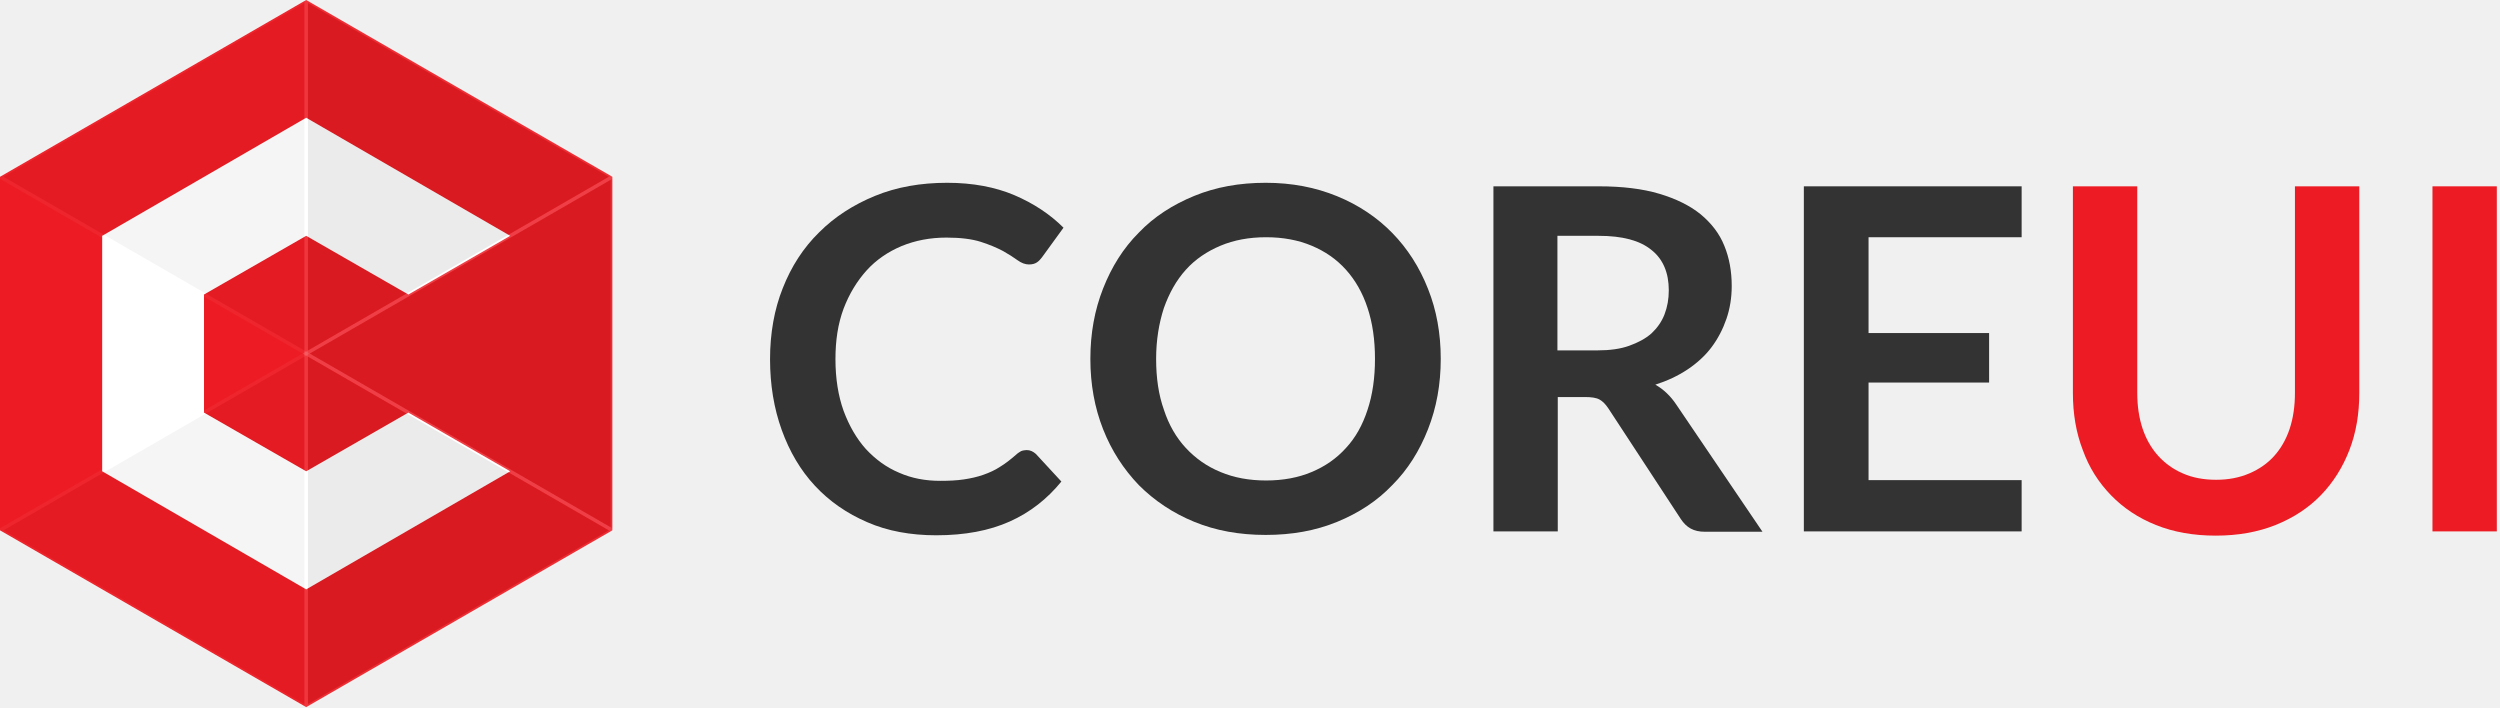
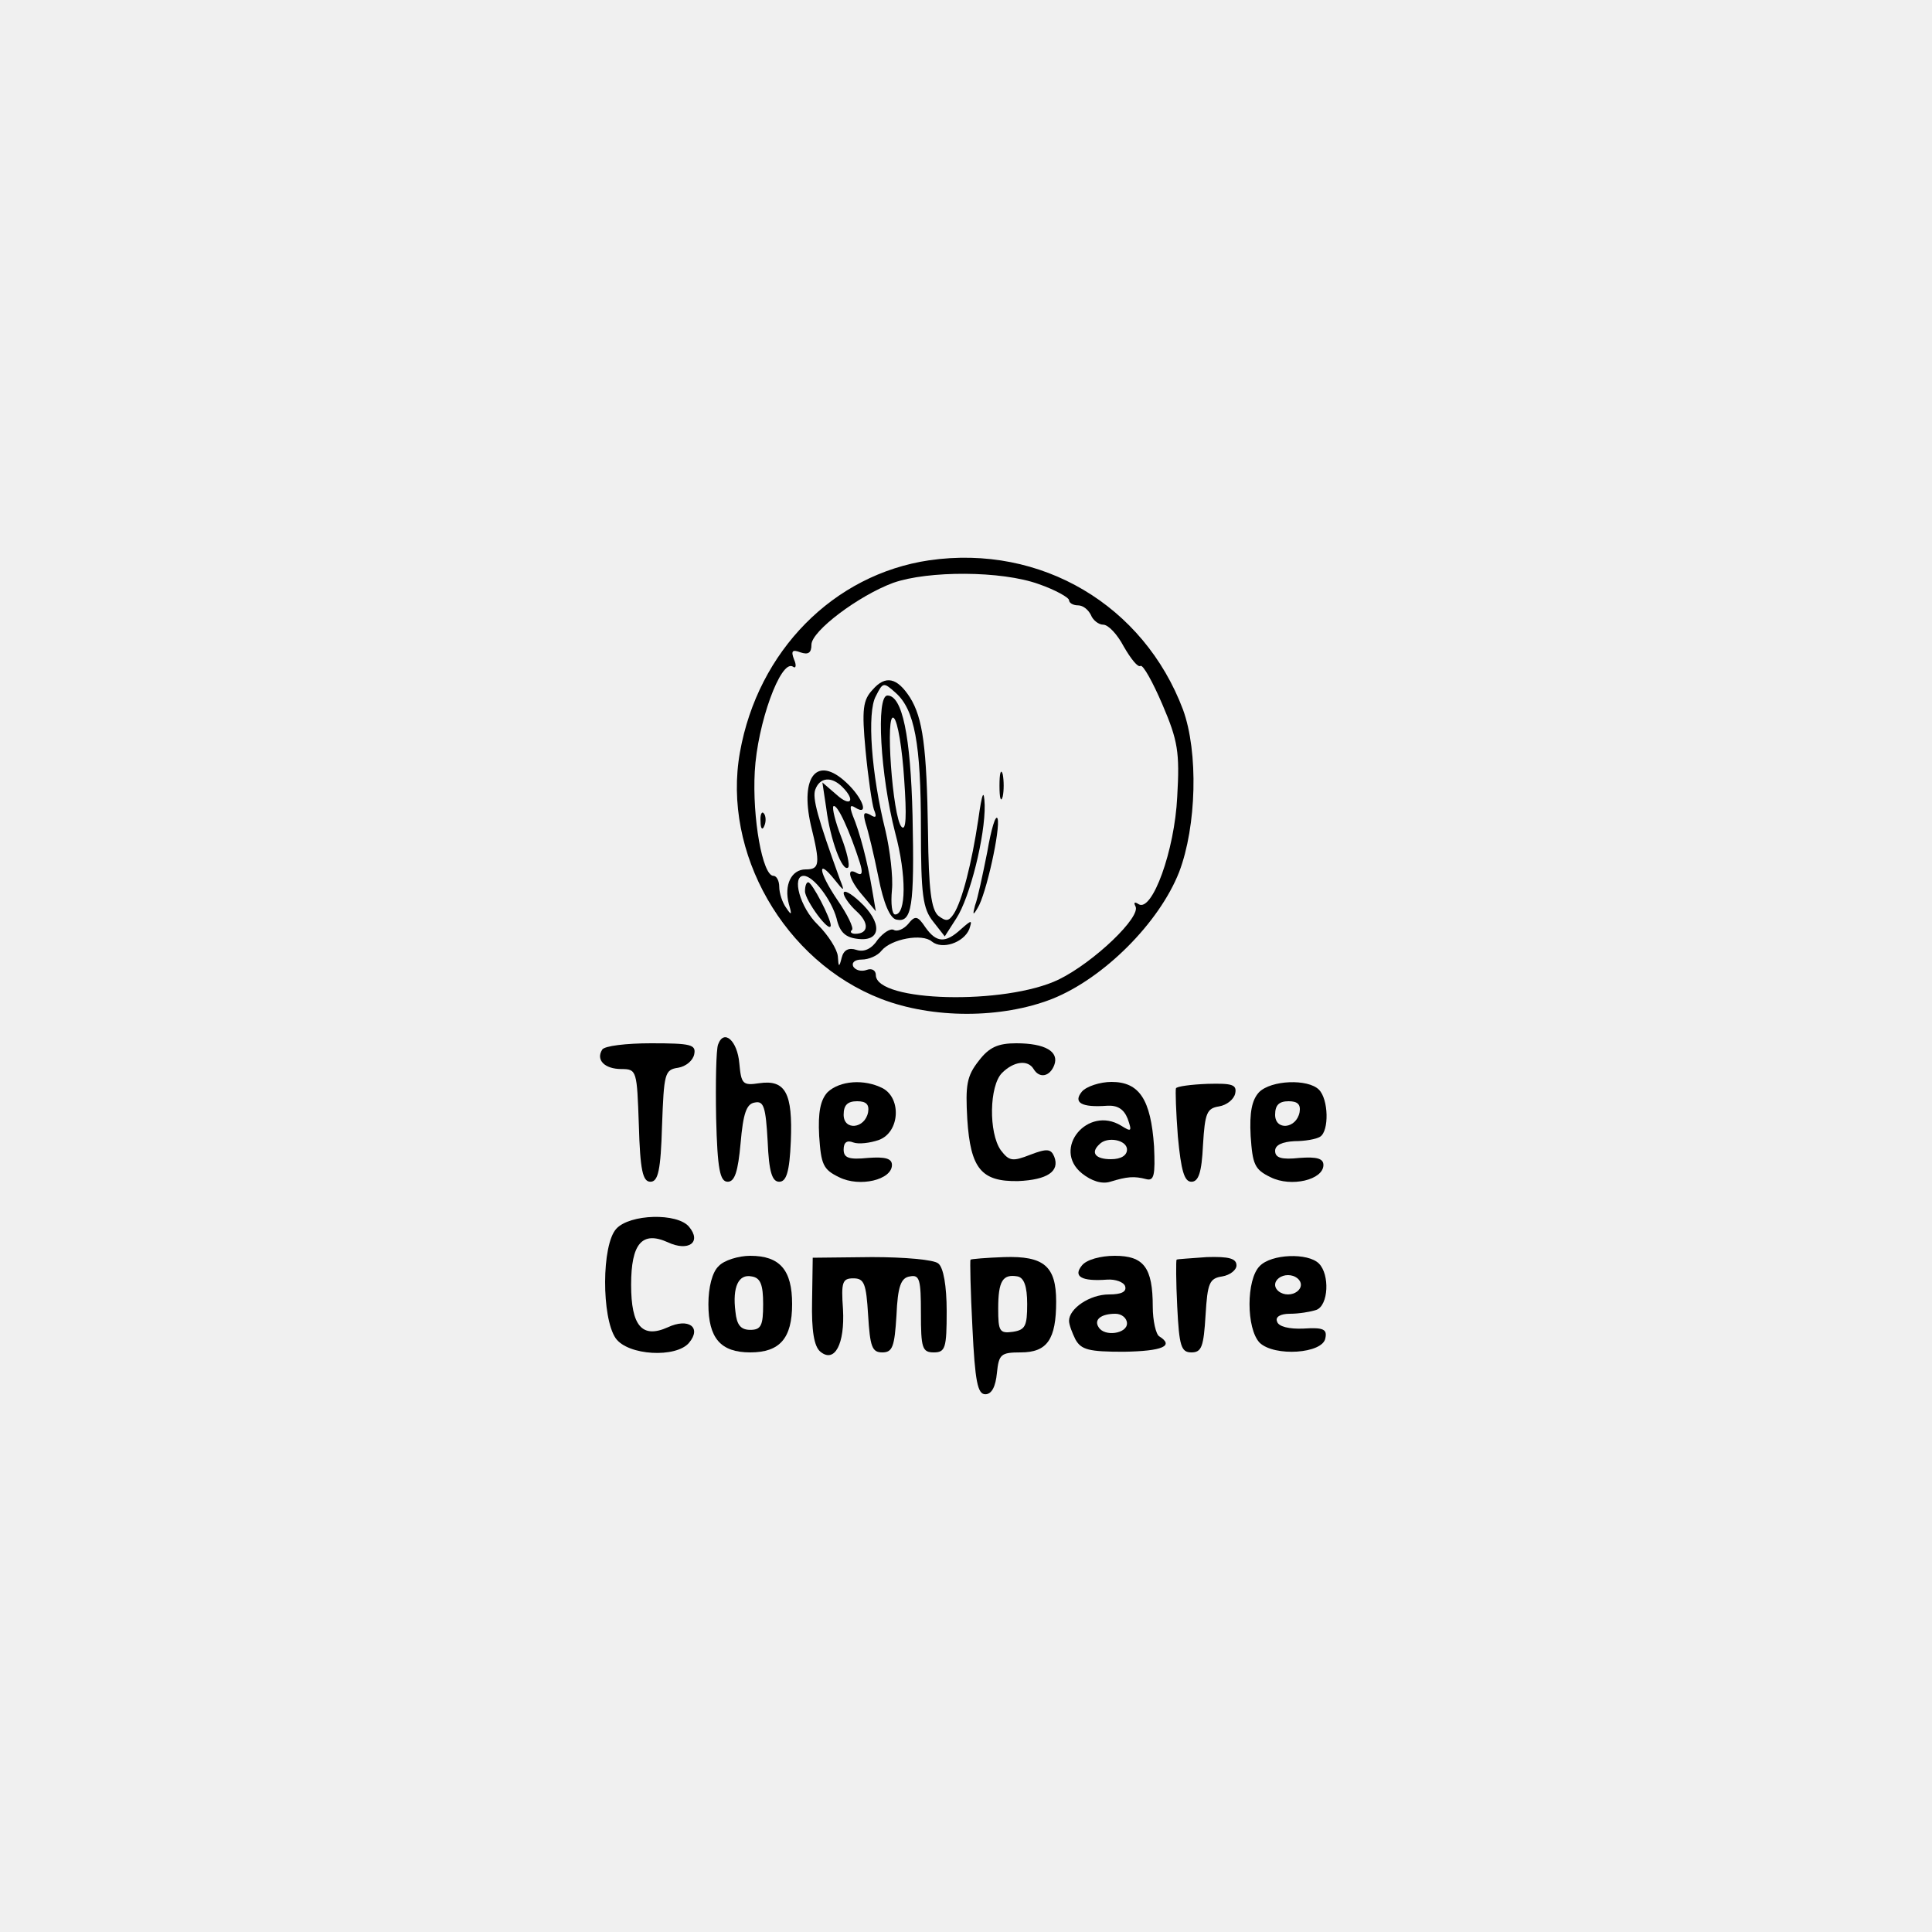
- <svg xmlns="http://www.w3.org/2000/svg" version="1.1" id="Warstwa_1" x="0px" y="0px" width="707.1px" height="200px" viewBox="0 0 707.1 200" enable-background="new 0 0 707.1 200" xml:space="preserve">
-   <polygon fill="#ED1C24" points="0,150 0,50 86.6,0 173.2,50 173.2,150 86.6,200 " />
-   <polygon fill="#FFFFFF" points="86.6,133.3 57.7,116.7 57.7,83.3 86.6,66.7 115.5,83.3 144.3,66.7 86.6,33.3 28.9,66.7 28.9,133.3   86.6,166.7 144.3,133.3 115.5,116.7 " />
-   <polygon opacity="0.04" stroke="#FFFFFF" stroke-miterlimit="10" enable-background="new    " points="0,50 86.6,100 86.6,0 " />
-   <polygon opacity="0.04" stroke="#FFFFFF" stroke-miterlimit="10" enable-background="new    " points="0,150 86.6,200 86.6,100 " />
-   <polygon opacity="0.08" stroke="#FFFFFF" stroke-miterlimit="10" enable-background="new    " points="86.6,100 173.2,150 173.2,50   " />
-   <polygon fill-opacity="0" points="86.6,100 0,50 0,150 " />
-   <polygon opacity="0.08" stroke="#FFFFFF" stroke-miterlimit="10" enable-background="new    " points="173.2,150 86.6,100 86.6,200   " />
-   <polygon opacity="0.08" stroke="#FFFFFF" stroke-miterlimit="10" enable-background="new    " points="173.2,50 86.6,0 86.6,100 " />
-   <g>
-     <path fill="#333333" d="M290.4,127.3c1,0,1.8,0.4,2.6,1.1l7.2,7.8c-4,4.9-8.8,8.7-14.6,11.3c-5.8,2.6-12.7,3.9-20.8,3.9   c-7.2,0-13.8-1.2-19.5-3.7c-5.8-2.5-10.7-5.9-14.8-10.3c-4.1-4.4-7.2-9.7-9.4-15.8c-2.2-6.1-3.3-12.8-3.3-20   c0-7.3,1.2-14.1,3.6-20.1c2.4-6.1,5.8-11.4,10.3-15.8c4.4-4.4,9.7-7.8,15.8-10.3s12.9-3.7,20.4-3.7c7.2,0,13.6,1.2,19,3.5   s10.1,5.4,13.9,9.2l-6.1,8.4c-0.4,0.5-0.8,1-1.4,1.4s-1.3,0.6-2.3,0.6s-2.1-0.4-3.2-1.2s-2.5-1.7-4.1-2.6c-1.7-0.9-3.8-1.8-6.3-2.6   c-2.5-0.8-5.8-1.2-9.7-1.2c-4.6,0-8.8,0.8-12.7,2.4c-3.8,1.6-7.2,3.9-9.9,6.9s-4.9,6.6-6.5,10.8c-1.6,4.3-2.3,9-2.3,14.3   c0,5.5,0.8,10.4,2.3,14.6c1.6,4.3,3.7,7.9,6.3,10.8c2.7,2.9,5.8,5.2,9.4,6.7c3.6,1.6,7.5,2.3,11.6,2.3c2.5,0,4.7-0.1,6.7-0.4   c2-0.3,3.8-0.7,5.5-1.3s3.3-1.3,4.8-2.3c1.5-0.9,3-2.1,4.5-3.4c0.4-0.4,0.9-0.7,1.4-1C289.3,127.4,289.9,127.3,290.4,127.3z" />
-     <path fill="#333333" d="M407.5,101.5c0,7.2-1.2,13.8-3.6,19.9s-5.7,11.4-10.1,15.8c-4.3,4.5-9.5,7.9-15.6,10.4s-12.8,3.7-20.2,3.7   c-7.4,0-14.1-1.2-20.2-3.7s-11.3-6-15.7-10.4c-4.3-4.5-7.7-9.7-10.1-15.8c-2.4-6.1-3.6-12.7-3.6-19.9c0-7.2,1.2-13.8,3.6-19.9   s5.7-11.4,10.1-15.8c4.3-4.5,9.6-7.9,15.7-10.4s12.8-3.7,20.2-3.7c7.4,0,14.1,1.3,20.2,3.8s11.3,6,15.6,10.4   c4.3,4.4,7.7,9.7,10.1,15.8C406.3,87.7,407.5,94.3,407.5,101.5z M388.9,101.5c0-5.4-0.7-10.2-2.1-14.4c-1.4-4.3-3.5-7.9-6.1-10.8   c-2.7-3-5.9-5.2-9.7-6.8c-3.8-1.6-8.1-2.4-12.9-2.4s-9.1,0.8-12.9,2.4s-7.1,3.8-9.8,6.8c-2.7,3-4.7,6.6-6.2,10.8   c-1.4,4.3-2.2,9.1-2.2,14.4c0,5.4,0.7,10.2,2.2,14.4c1.4,4.3,3.5,7.9,6.2,10.8s5.9,5.2,9.8,6.8c3.8,1.6,8.1,2.4,12.9,2.4   s9.1-0.8,12.9-2.4c3.8-1.6,7-3.8,9.7-6.8c2.7-2.9,4.7-6.5,6.1-10.8C388.2,111.7,388.9,106.9,388.9,101.5z" />
-     <path fill="#333333" d="M440.6,112.2v38.1h-18.2V52.7h29.8c6.7,0,12.4,0.7,17.1,2.1c4.7,1.4,8.6,3.3,11.7,5.8   c3,2.5,5.3,5.4,6.7,8.9c1.4,3.4,2.1,7.2,2.1,11.4c0,3.3-0.5,6.4-1.5,9.3s-2.4,5.6-4.2,8c-1.8,2.4-4.1,4.5-6.8,6.3   c-2.7,1.8-5.7,3.2-9.1,4.3c2.3,1.3,4.3,3.2,5.9,5.6l24.4,36h-16.3c-1.6,0-2.9-0.3-4-0.9c-1.1-0.6-2-1.5-2.8-2.7l-20.5-31.3   c-0.8-1.2-1.6-2-2.5-2.5s-2.3-0.7-4.1-0.7h-7.7V112.2z M440.6,99.1h11.3c3.4,0,6.4-0.4,8.9-1.3s4.6-2,6.3-3.5   c1.6-1.5,2.9-3.3,3.7-5.4c0.8-2.1,1.2-4.3,1.2-6.8c0-4.9-1.6-8.8-4.9-11.4c-3.3-2.7-8.2-4-15-4h-11.6v32.4H440.6z" />
-     <path fill="#333333" d="M571.8,52.7v14.4h-43.3v27.1h34.1v14h-34.1v27.6h43.3v14.5h-61.6V52.7H571.8z" />
-     <path fill="#ED1C24" d="M626.8,135.7c3.5,0,6.6-0.6,9.4-1.8c2.8-1.2,5.1-2.8,7-4.9c1.9-2.1,3.4-4.7,4.4-7.7s1.5-6.4,1.5-10.1V52.7   h18.2v58.5c0,5.8-0.9,11.2-2.8,16.1c-1.9,4.9-4.6,9.2-8.1,12.8c-3.5,3.6-7.8,6.4-12.8,8.4s-10.6,3-16.9,3s-11.9-1-16.9-3   s-9.2-4.8-12.7-8.4c-3.5-3.6-6.2-7.8-8-12.8c-1.9-4.9-2.8-10.3-2.8-16.1V52.7h18.2v58.4c0,3.7,0.5,7.1,1.5,10.1s2.5,5.6,4.4,7.7   s4.2,3.8,7,5C620.1,135.1,623.3,135.7,626.8,135.7z" />
-     <path fill="#ED1C24" d="M706.2,150.3H688V52.7h18.2V150.3z" />
+ <svg xmlns="http://www.w3.org/2000/svg" version="1.0" width="300pt" height="300pt" viewBox="0 0 300 300" preserveAspectRatio="xMidYMid meet">
+   <g transform="translate(0,300) scale(0.1,-0.1)" fill="#000000" stroke="none">
+     <path d="M1443 2130 c-149 -22 -266 -141 -294 -298 -28 -156 69 -325 219 -383 80 -31 187 -31 266 0 80 32 166 118 197 197 27 71 30 186 6 252 -61 162 -220 257 -394 232z m170 -37 c26 -9 47 -21 47 -25 0 -4 6 -8 14 -8 8 0 16 -7 20 -15 3 -8 12 -15 19 -15 8 0 22 -15 32 -34 11 -19 22 -33 26 -30 4 2 19 -25 34 -60 24 -56 27 -74 23 -143 -4 -84 -39 -180 -60 -167 -6 4 -8 3 -5 -3 10 -16 -64 -87 -119 -114 -83 -40 -284 -35 -284 7 0 7 -6 11 -14 8 -8 -3 -17 -1 -21 5 -3 6 2 11 13 11 11 0 25 6 31 14 15 18 63 27 78 14 16 -13 49 -2 58 19 5 15 4 15 -13 0 -24 -22 -38 -21 -55 3 -12 18 -16 19 -27 5 -7 -8 -17 -12 -22 -9 -5 3 -16 -4 -25 -15 -9 -14 -21 -20 -33 -16 -12 4 -20 0 -23 -12 -4 -16 -5 -15 -6 2 -1 11 -15 33 -31 49 -28 27 -41 76 -22 76 15 0 43 -37 51 -66 5 -22 14 -30 34 -32 36 -4 37 26 2 58 -14 13 -25 19 -25 13 0 -5 9 -18 20 -28 20 -18 19 -35 -2 -35 -6 0 -9 3 -5 6 3 3 -7 24 -23 47 -29 43 -32 66 -4 31 15 -19 16 -19 8 1 -34 94 -43 126 -38 139 7 19 25 21 42 4 21 -21 13 -32 -9 -12 l-22 19 6 -40 c6 -48 25 -100 34 -92 3 3 -2 25 -11 48 -9 23 -14 44 -12 47 6 5 26 -40 41 -87 5 -16 4 -21 -4 -17 -18 11 -13 -10 9 -35 l20 -24 -6 35 c-7 42 -19 88 -30 114 -5 14 -4 17 4 12 22 -14 12 15 -14 39 -45 42 -72 10 -55 -66 15 -61 14 -69 -8 -69 -22 0 -34 -24 -26 -54 5 -17 4 -18 -4 -6 -6 8 -11 23 -11 33 0 9 -4 17 -9 17 -17 0 -33 90 -29 162 4 74 40 174 59 163 5 -4 6 2 2 11 -5 13 -3 16 10 11 12 -4 17 -1 17 12 0 21 73 76 127 96 54 19 168 19 226 -2z" />
+     <path d="M1355 1929 c-15 -16 -17 -30 -11 -94 4 -42 10 -83 13 -92 5 -12 3 -14 -6 -8 -10 5 -11 2 -7 -13 4 -12 13 -49 20 -84 8 -41 18 -64 28 -66 24 -5 28 20 25 161 -3 125 -16 187 -39 187 -18 0 -11 -124 12 -213 18 -67 17 -127 0 -127 -5 0 -7 17 -5 38 2 20 -3 62 -10 92 -22 88 -29 184 -15 209 11 22 12 22 31 5 29 -26 39 -78 39 -210 0 -104 3 -125 19 -145 l18 -23 18 28 c21 32 45 128 44 176 -1 26 -4 20 -10 -23 -10 -67 -25 -126 -38 -146 -8 -12 -12 -12 -24 -3 -11 10 -15 40 -16 130 -2 132 -8 177 -28 209 -20 31 -38 35 -58 12z m49 -139 c4 -57 3 -81 -4 -74 -14 14 -26 182 -12 169 6 -5 13 -48 16 -95z" />
+     <path d="M1552 1780 c0 -19 2 -27 5 -17 2 9 2 25 0 35 -3 9 -5 1 -5 -18z" />
+     <path d="M1181 1724 c0 -11 3 -14 6 -6 3 7 2 16 -1 19 -3 4 -6 -2 -5 -13z" />
+     <path d="M1533 1677 c-7 -35 -15 -73 -19 -83 -4 -15 -3 -16 4 -4 13 20 36 124 31 139 -3 7 -10 -17 -16 -52z" />
+     <path d="M1250 1616 c0 -14 39 -67 40 -53 0 11 -29 67 -35 67 -3 0 -5 -6 -5 -14z" />
+     <path d="M1115 1378 c-3 -8 -4 -59 -3 -114 2 -80 6 -99 18 -99 11 0 16 16 20 60 4 46 9 61 22 63 14 3 17 -7 20 -60 2 -48 7 -63 18 -63 11 0 16 15 18 63 3 74 -8 96 -49 90 -26 -4 -28 -1 -31 31 -3 35 -24 54 -33 29z" />
+     <path d="M935 1370 c-10 -16 4 -30 30 -30 24 0 24 -3 27 -87 2 -70 6 -88 18 -88 12 0 16 18 18 87 3 81 4 87 25 90 12 2 23 11 25 21 3 15 -5 17 -67 17 -38 0 -73 -4 -76 -10z" />
+     <path d="M1520 1353 c-19 -24 -21 -38 -18 -91 5 -77 22 -97 79 -96 45 2 65 15 56 38 -5 12 -11 13 -37 3 -28 -11 -33 -10 -46 7 -19 27 -18 100 2 120 18 18 40 21 49 6 9 -15 25 -12 32 6 8 21 -14 34 -59 34 -28 0 -42 -6 -58 -27z" />
+     <path d="M1285 1304 c-11 -12 -15 -31 -13 -68 3 -44 6 -52 31 -64 32 -16 82 -4 82 19 0 10 -10 13 -37 11 -30 -3 -38 0 -38 13 0 11 5 15 15 11 8 -3 26 -1 40 4 32 12 35 64 6 80 -29 15 -67 12 -86 -6z m63 -31 c-5 -26 -38 -29 -38 -4 0 15 6 21 21 21 14 0 19 -5 17 -17z" />
+     <path d="M1680 1305 c-14 -17 -1 -25 39 -22 16 1 26 -5 32 -20 7 -20 6 -21 -10 -11 -52 32 -108 -36 -61 -74 15 -12 31 -17 44 -13 26 8 37 9 56 4 12 -3 14 6 12 51 -5 73 -23 100 -66 100 -18 0 -39 -7 -46 -15z m70 -90 c0 -9 -9 -15 -25 -15 -24 0 -32 10 -18 23 12 13 43 7 43 -8z" />
+     <path d="M1826 1310 c-1 -3 0 -36 3 -75 5 -53 10 -70 21 -70 11 0 16 14 18 57 3 50 6 57 25 60 12 2 23 11 25 20 3 14 -5 16 -43 15 -26 -1 -48 -4 -49 -7z" />
+     <path d="M1955 1304 c-11 -12 -15 -31 -13 -68 3 -44 6 -52 31 -64 32 -16 82 -4 82 19 0 10 -10 13 -37 11 -28 -3 -38 0 -38 11 0 9 11 14 30 15 16 0 34 3 40 7 14 9 13 58 -2 73 -17 17 -74 15 -93 -4z m63 -31 c-5 -26 -38 -29 -38 -4 0 15 6 21 21 21 14 0 19 -5 17 -17z" />
+     <path d="M957 1092 c-23 -25 -23 -138 -1 -170 19 -27 94 -31 114 -7 20 24 -1 39 -33 24 -40 -18 -57 2 -57 66 0 64 17 84 57 66 32 -15 53 0 33 24 -18 22 -92 20 -113 -3z" />
+     <path d="M1116 1034 c-10 -9 -16 -33 -16 -59 0 -53 19 -75 65 -75 46 0 65 22 65 75 0 53 -19 75 -65 75 -18 0 -41 -7 -49 -16z m69 -59 c0 -33 -3 -40 -20 -40 -15 0 -21 8 -23 28 -5 39 5 59 25 55 14 -2 18 -13 18 -43z" />
+     <path d="M1261 980 c-1 -46 3 -71 13 -79 22 -18 38 12 35 66 -3 42 -1 48 16 48 17 0 20 -8 23 -57 3 -49 6 -58 22 -58 16 0 19 9 22 57 2 46 7 59 21 61 15 3 17 -5 17 -57 0 -54 2 -61 20 -61 18 0 20 7 20 64 0 39 -5 68 -13 74 -6 6 -53 10 -103 10 l-92 -1 -1 -67z" />
+     <path d="M1507 1044 c-1 -1 0 -49 3 -106 4 -83 8 -103 20 -103 10 0 16 12 18 33 3 29 6 32 37 32 41 0 55 20 55 79 0 55 -19 71 -81 69 -28 -1 -51 -3 -52 -4z m88 -69 c0 -34 -3 -40 -22 -43 -21 -3 -23 1 -23 36 0 43 7 54 30 50 10 -2 15 -15 15 -43z" />
+     <path d="M1680 1035 c-14 -17 -1 -25 39 -22 13 1 26 -4 28 -10 3 -9 -6 -13 -25 -13 -30 0 -62 -22 -62 -41 0 -6 5 -19 10 -29 9 -16 21 -19 75 -19 60 1 79 9 55 24 -5 3 -10 24 -10 46 0 61 -14 79 -59 79 -22 0 -44 -6 -51 -15z m70 -90 c0 -16 -35 -21 -44 -6 -8 12 4 21 26 21 10 0 18 -7 18 -15z" />
+     <path d="M1827 1044 c-1 -1 -1 -34 1 -73 3 -61 6 -71 22 -71 16 0 19 9 22 58 3 50 6 57 26 60 12 2 22 10 22 17 0 11 -12 14 -46 13 -25 -2 -46 -3 -47 -4z" />
+     <path d="M1956 1034 c-21 -21 -21 -97 0 -119 23 -22 98 -17 102 7 3 14 -3 17 -34 15 -22 -1 -39 3 -41 11 -3 7 5 12 20 12 14 0 32 3 41 6 19 7 21 55 4 72 -17 17 -74 15 -92 -4z m64 -29 c0 -8 -9 -15 -20 -15 -11 0 -20 7 -20 15 0 8 9 15 20 15 11 0 20 -7 20 -15z" />
  </g>
</svg>
